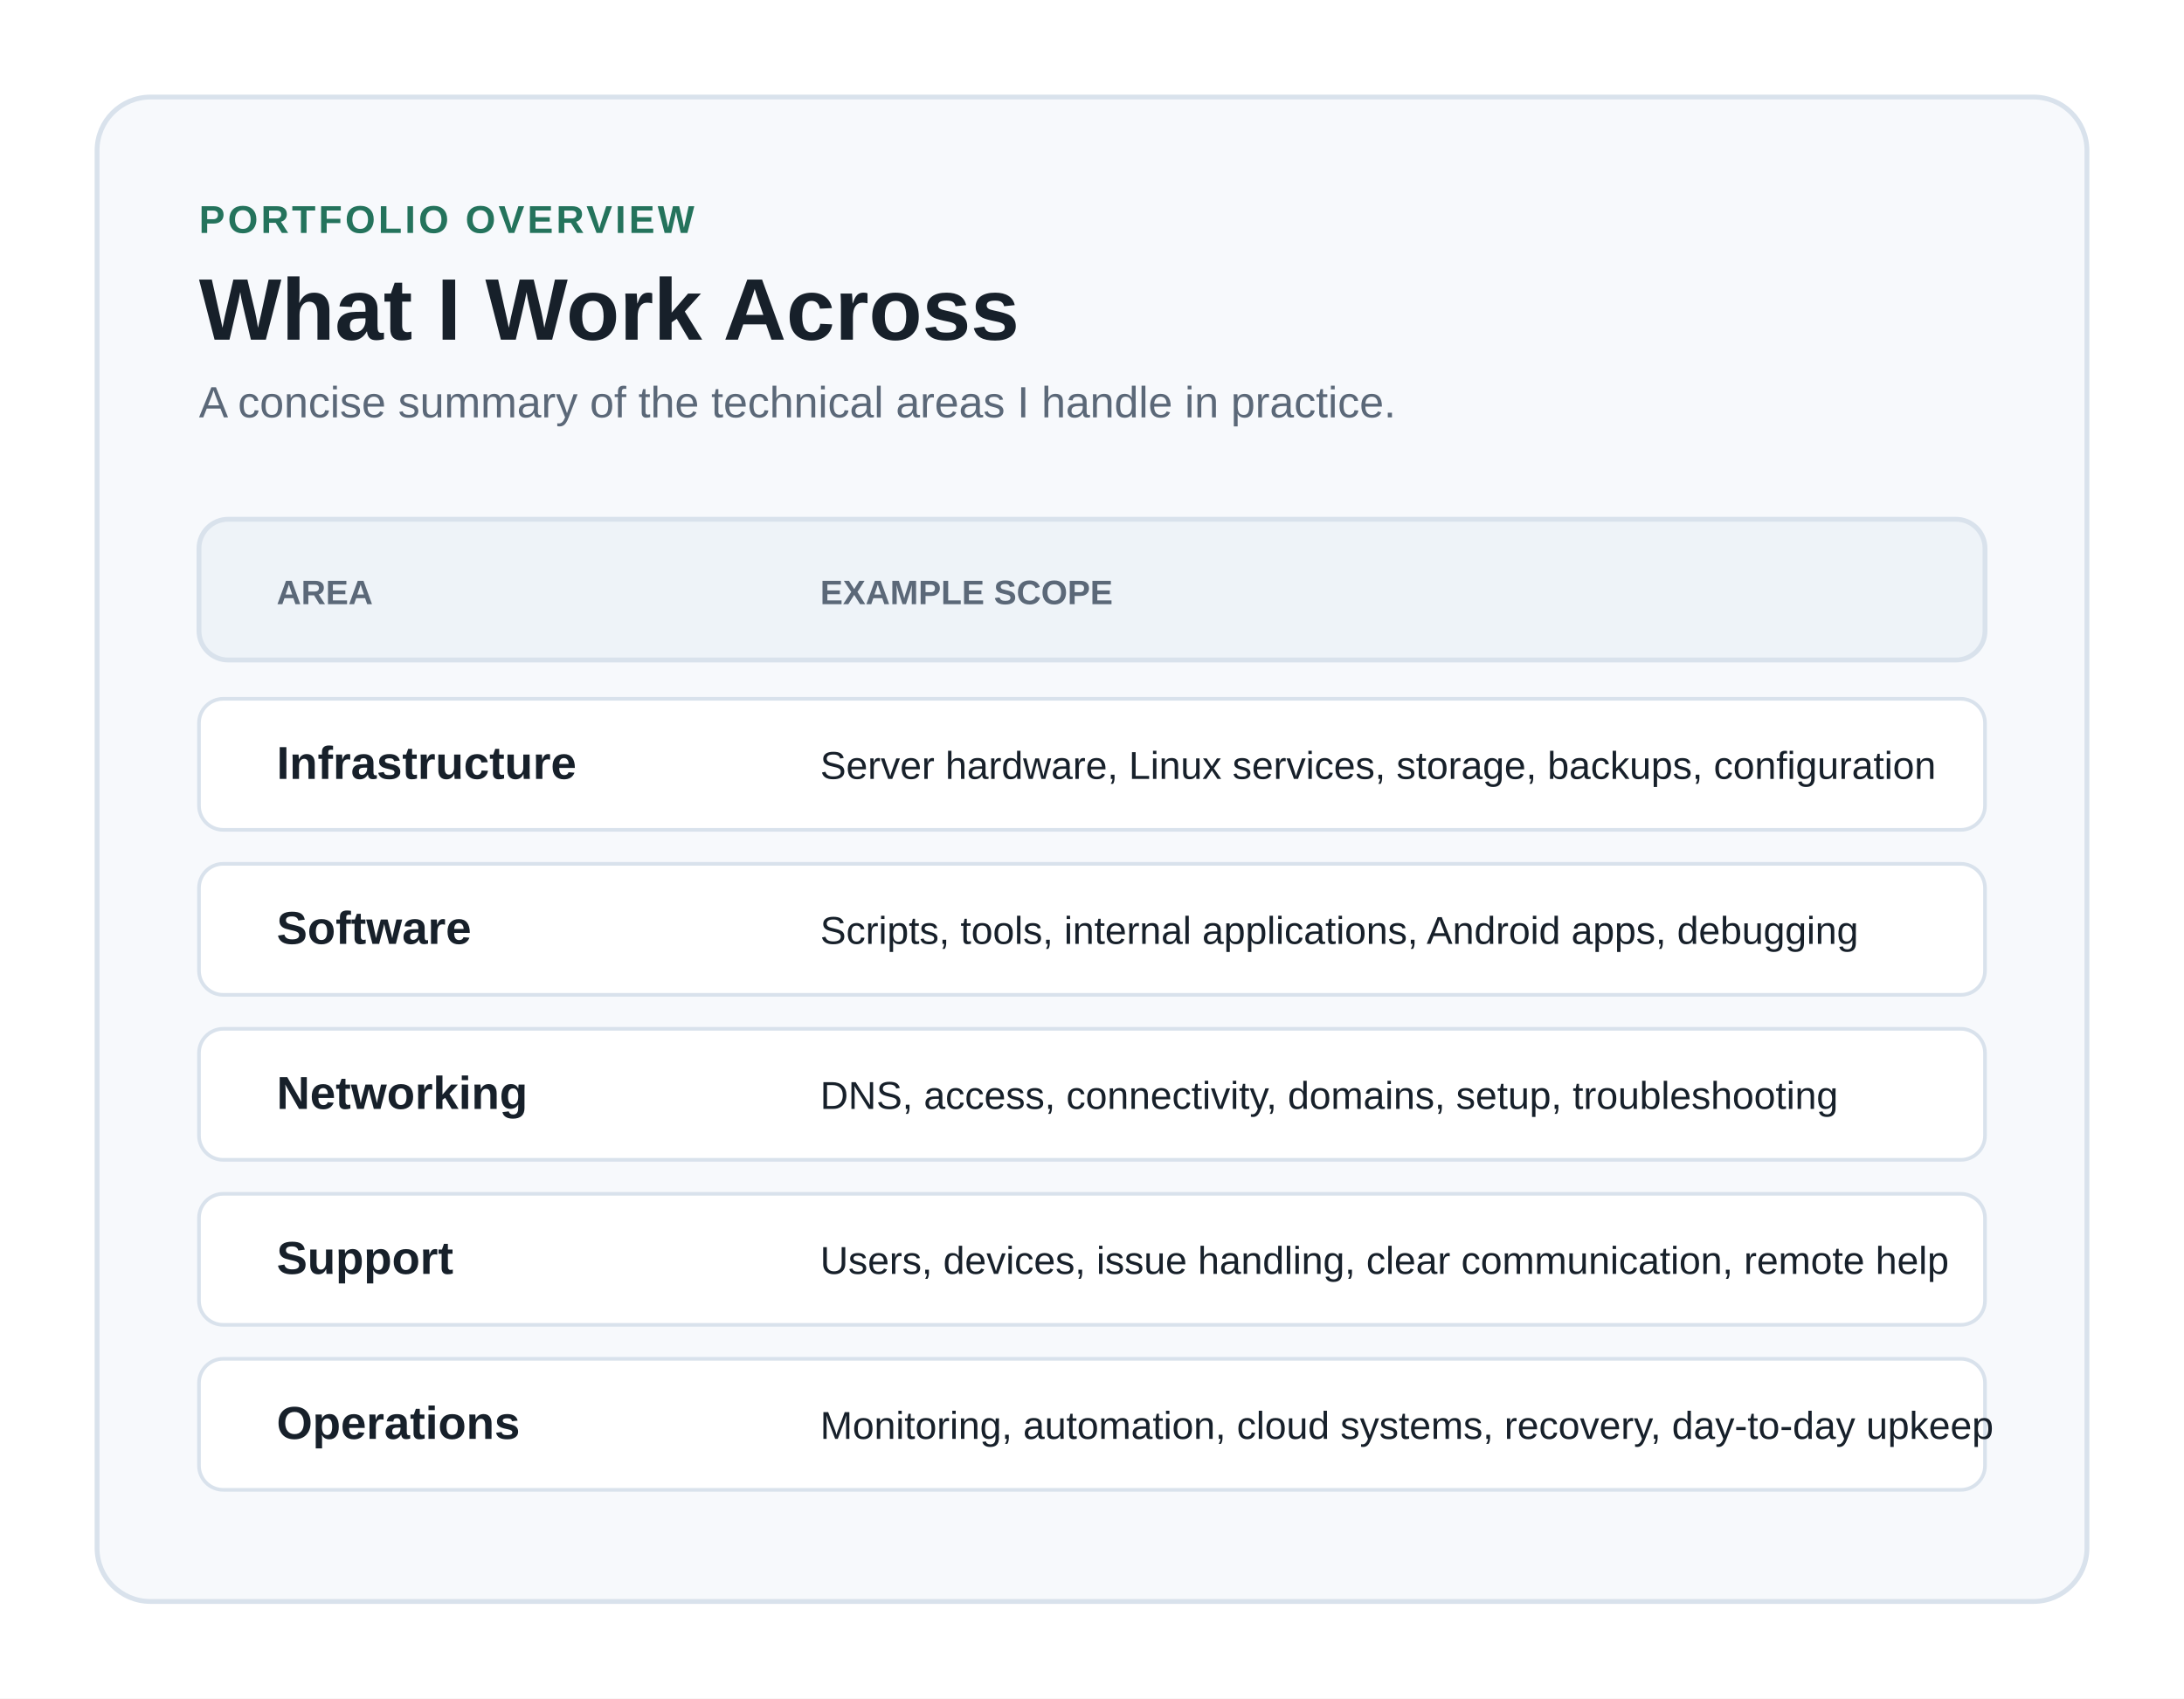
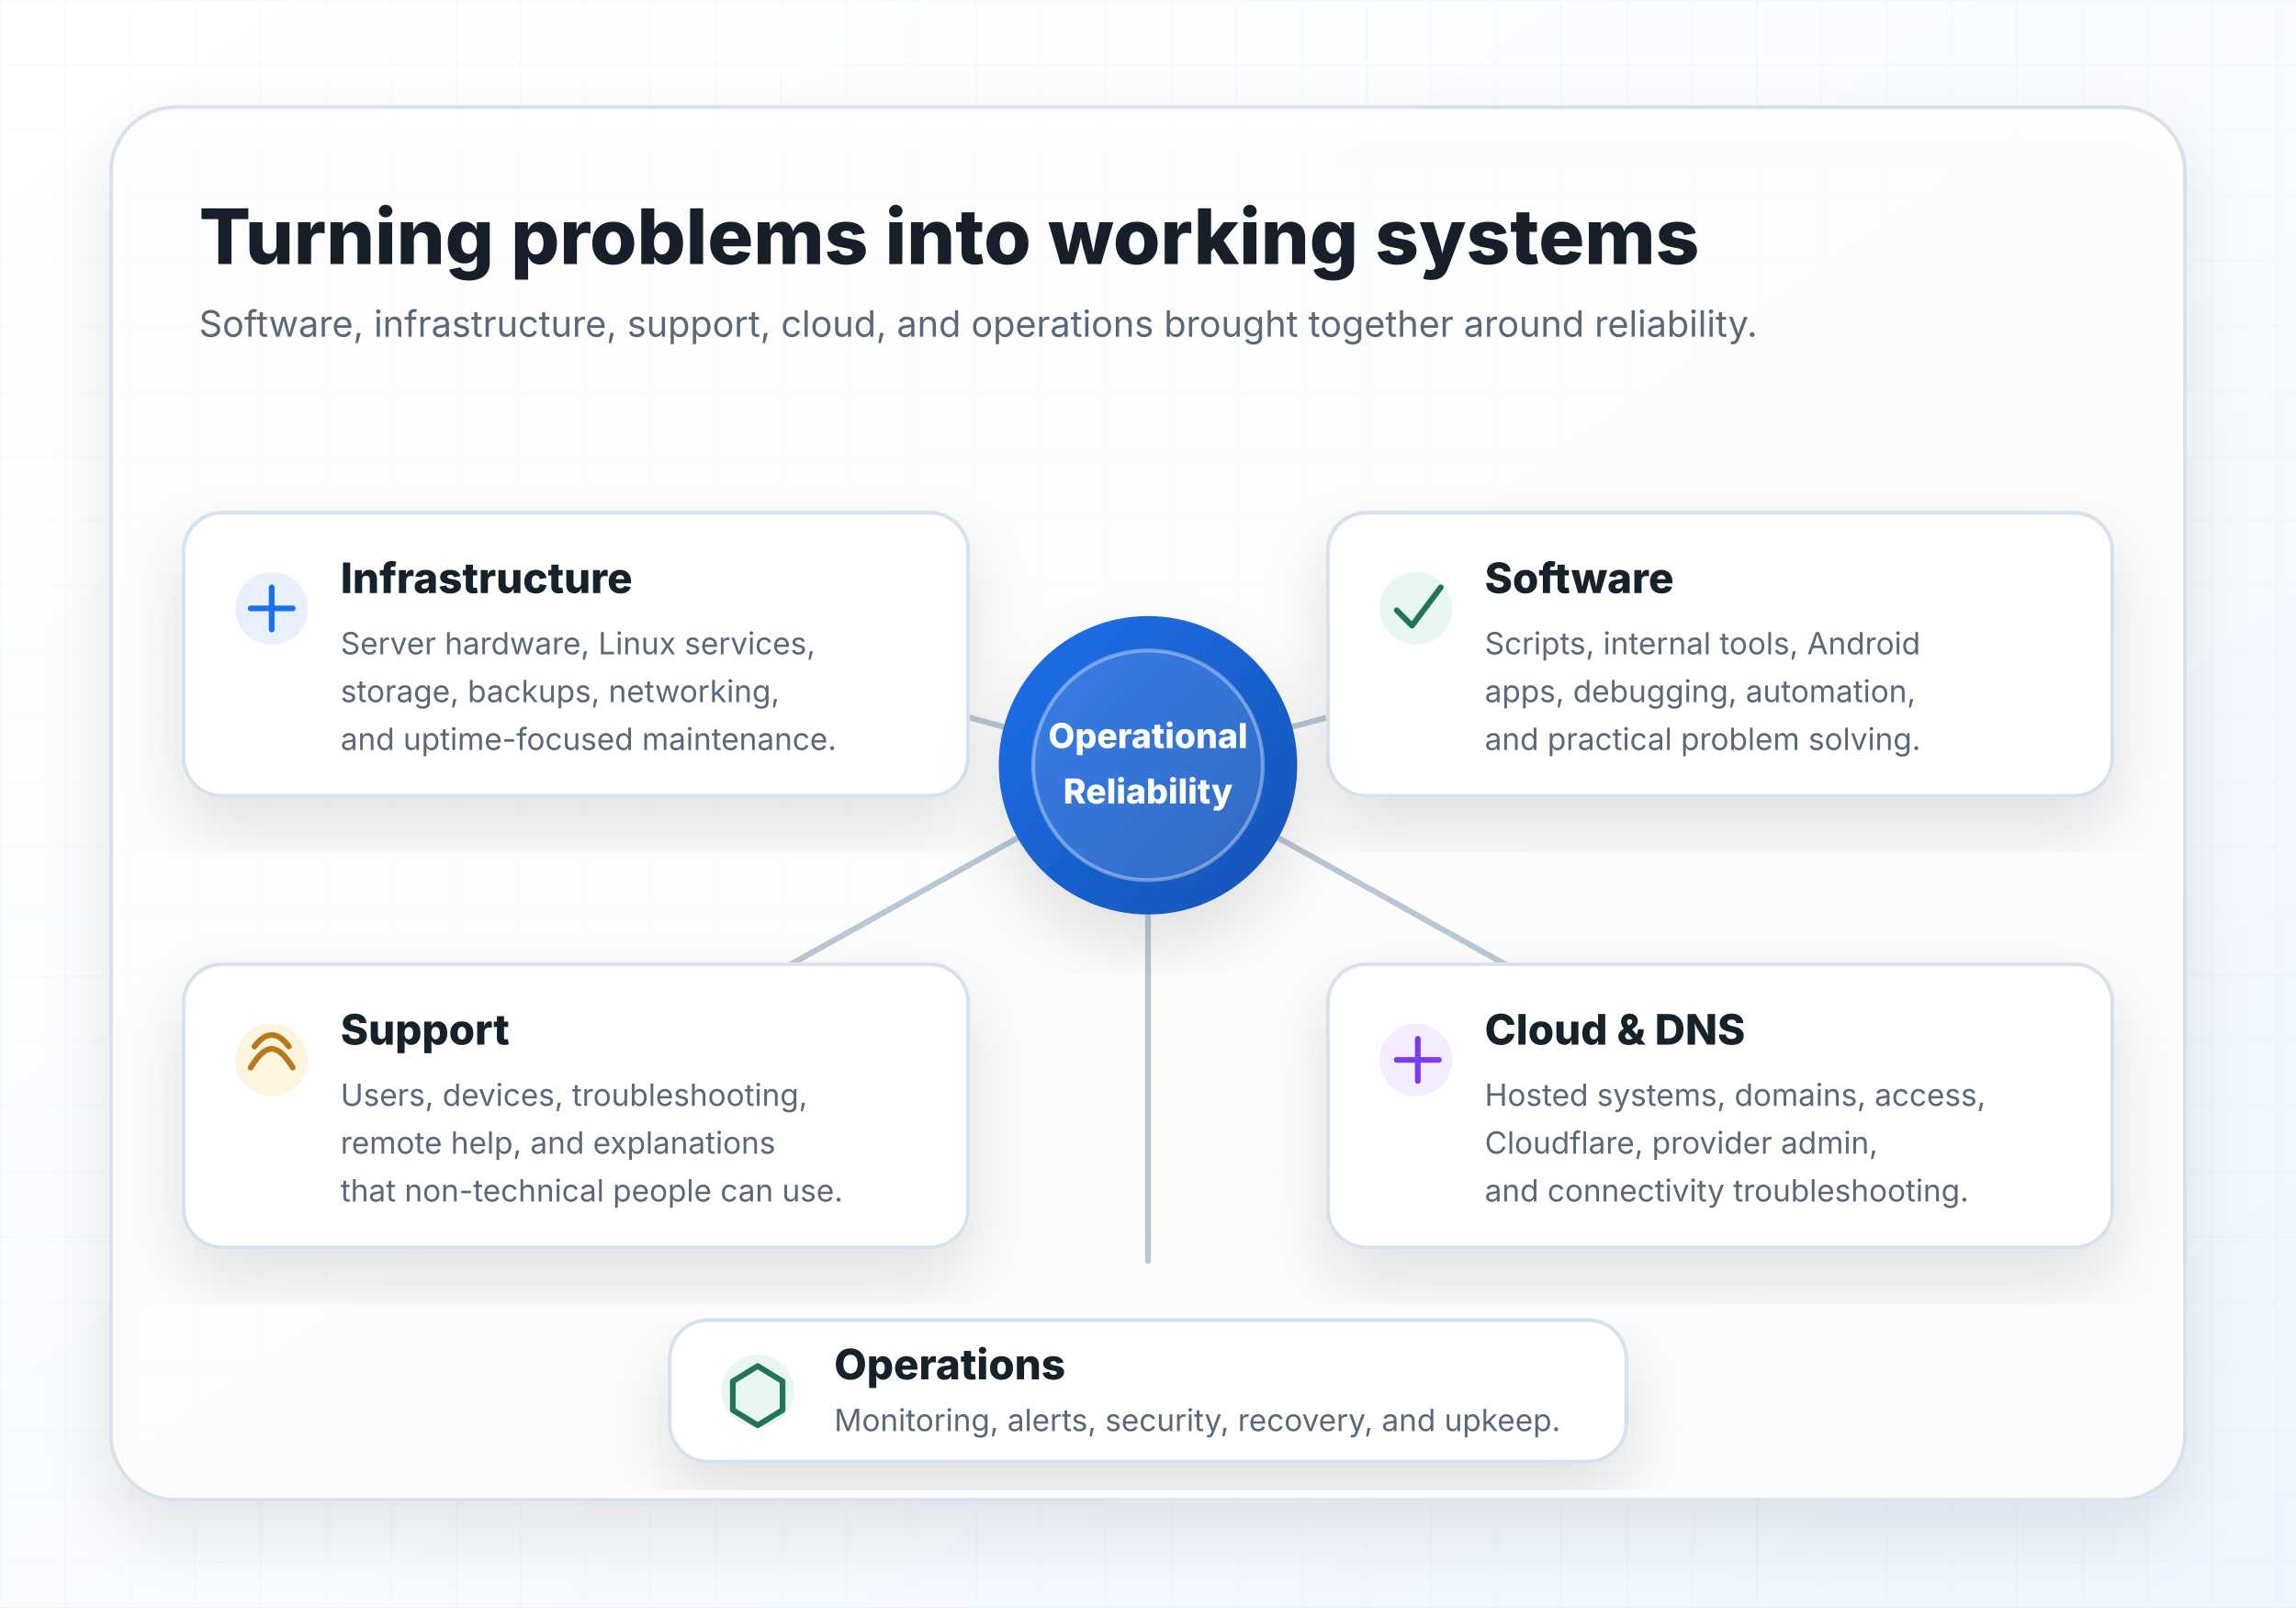
- <svg xmlns="http://www.w3.org/2000/svg" viewBox="0 0 900 700" role="img" aria-labelledby="title desc">
-   <rect width="900" height="700" fill="#ffffff" />
-   <rect x="40" y="40" width="820" height="620" rx="22" fill="#f7f9fc" stroke="#d9e2ec" stroke-width="2" />
-   <g font-family="Arial, sans-serif">
-     <text x="82" y="96" font-size="16" font-weight="700" fill="#24735c" letter-spacing="1.2">PORTFOLIO OVERVIEW</text>
-     <text x="82" y="140" font-size="36" font-weight="700" fill="#17202a">What I Work Across</text>
-     <text x="82" y="172" font-size="18" fill="#5b6878">A concise summary of the technical areas I handle in practice.</text>
-     <rect x="82" y="214" width="736" height="58" rx="12" fill="#eef3f8" stroke="#d9e2ec" stroke-width="2" />
-     <text x="114" y="249" font-size="14" font-weight="700" fill="#5b6878">AREA</text>
-     <text x="338" y="249" font-size="14" font-weight="700" fill="#5b6878">EXAMPLE SCOPE</text>
-     <g>
-       <rect x="82" y="288" width="736" height="54" rx="10" fill="#ffffff" stroke="#d9e2ec" stroke-width="1.5" />
-       <text x="114" y="321" font-size="19" font-weight="700" fill="#17202a">Infrastructure</text>
-       <text x="338" y="321" font-size="16" fill="#17202a">Server hardware, Linux services, storage, backups, configuration</text>
+ <svg xmlns="http://www.w3.org/2000/svg" viewBox="0 0 1200 840" role="img" aria-labelledby="title desc">
+   <defs>
+     <linearGradient id="bg" x1="0" y1="0" x2="1" y2="1">
+       <stop offset="0" stop-color="#ffffff" />
+       <stop offset="0.55" stop-color="#f8fbff" />
+       <stop offset="1" stop-color="#eef6ff" />
+     </linearGradient>
+     <linearGradient id="blue" x1="0" y1="0" x2="1" y2="1">
+       <stop offset="0" stop-color="#1f6feb" />
+       <stop offset="1" stop-color="#1454b5" />
+     </linearGradient>
+     <filter id="softShadow" x="-20%" y="-20%" width="140%" height="140%">
+       <feDropShadow dx="0" dy="16" stdDeviation="16" flood-color="#17202a" flood-opacity="0.11" />
+     </filter>
+     <pattern id="grid" width="34" height="34" patternUnits="userSpaceOnUse">
+       <path d="M34 0H0V34" fill="none" stroke="#17202a" stroke-opacity="0.035" stroke-width="1" />
+     </pattern>
+   </defs>
+   <rect width="1200" height="840" fill="url(#bg)" />
+   <rect width="1200" height="840" fill="url(#grid)" opacity="0.75" />
+   <g font-family="Inter, Arial, sans-serif">
+     <rect x="58" y="56" width="1084" height="728" rx="34" fill="#ffffff" fill-opacity="0.82" stroke="#d9e2ec" stroke-width="2" filter="url(#softShadow)" />
+     <text x="104" y="138" font-size="40" font-weight="800" fill="#17202a">Turning problems into working systems</text>
+     <text x="104" y="176" font-size="19" fill="#5b6878">Software, infrastructure, support, cloud, and operations brought together around reliability.</text>
+     <g stroke="#9fb1c5" stroke-width="3" stroke-linecap="round" opacity="0.72">
+       <path d="M600 400 L338 330" />
+       <path d="M600 400 L862 330" />
+       <path d="M600 400 L338 546" />
+       <path d="M600 400 L862 546" />
+       <path d="M600 400 L600 659" />
    </g>
-     <g>
-       <rect x="82" y="356" width="736" height="54" rx="10" fill="#ffffff" stroke="#d9e2ec" stroke-width="1.5" />
-       <text x="114" y="389" font-size="19" font-weight="700" fill="#17202a">Software</text>
-       <text x="338" y="389" font-size="16" fill="#17202a">Scripts, tools, internal applications, Android apps, debugging</text>
+     <g filter="url(#softShadow)">
+       <rect x="96" y="268" width="410" height="148" rx="20" fill="#ffffff" stroke="#d9e2ec" stroke-width="2" />
+       <circle cx="142" cy="318" r="19" fill="#e8f0fe" />
+       <path d="M131 318h22M142 307v22" stroke="#1f6feb" stroke-width="3" stroke-linecap="round" />
+       <text x="178" y="310" font-size="22" font-weight="800" fill="#17202a">Infrastructure</text>
+       <text x="178" y="342" font-size="16" fill="#5b6878">Server hardware, Linux services,</text>
+       <text x="178" y="367" font-size="16" fill="#5b6878">storage, backups, networking,</text>
+       <text x="178" y="392" font-size="16" fill="#5b6878">and uptime-focused maintenance.</text>
    </g>
-     <g>
-       <rect x="82" y="424" width="736" height="54" rx="10" fill="#ffffff" stroke="#d9e2ec" stroke-width="1.5" />
-       <text x="114" y="457" font-size="19" font-weight="700" fill="#17202a">Networking</text>
-       <text x="338" y="457" font-size="16" fill="#17202a">DNS, access, connectivity, domains, setup, troubleshooting</text>
+     <g filter="url(#softShadow)">
+       <rect x="694" y="268" width="410" height="148" rx="20" fill="#ffffff" stroke="#d9e2ec" stroke-width="2" />
+       <circle cx="740" cy="318" r="19" fill="#e9f7f2" />
+       <path d="M730 319l8 8 15-20" fill="none" stroke="#24735c" stroke-width="3" stroke-linecap="round" stroke-linejoin="round" />
+       <text x="776" y="310" font-size="22" font-weight="800" fill="#17202a">Software</text>
+       <text x="776" y="342" font-size="16" fill="#5b6878">Scripts, internal tools, Android</text>
+       <text x="776" y="367" font-size="16" fill="#5b6878">apps, debugging, automation,</text>
+       <text x="776" y="392" font-size="16" fill="#5b6878">and practical problem solving.</text>
    </g>
-     <g>
-       <rect x="82" y="492" width="736" height="54" rx="10" fill="#ffffff" stroke="#d9e2ec" stroke-width="1.5" />
-       <text x="114" y="525" font-size="19" font-weight="700" fill="#17202a">Support</text>
-       <text x="338" y="525" font-size="16" fill="#17202a">Users, devices, issue handling, clear communication, remote help</text>
+     <g filter="url(#softShadow)">
+       <rect x="96" y="504" width="410" height="148" rx="20" fill="#ffffff" stroke="#d9e2ec" stroke-width="2" />
+       <circle cx="142" cy="554" r="19" fill="#fff5df" />
+       <path d="M131 558c8-13 14-13 22 0M133 547c6-8 12-8 18 0" fill="none" stroke="#b7791f" stroke-width="3" stroke-linecap="round" />
+       <text x="178" y="546" font-size="22" font-weight="800" fill="#17202a">Support</text>
+       <text x="178" y="578" font-size="16" fill="#5b6878">Users, devices, troubleshooting,</text>
+       <text x="178" y="603" font-size="16" fill="#5b6878">remote help, and explanations</text>
+       <text x="178" y="628" font-size="16" fill="#5b6878">that non-technical people can use.</text>
    </g>
-     <g>
-       <rect x="82" y="560" width="736" height="54" rx="10" fill="#ffffff" stroke="#d9e2ec" stroke-width="1.5" />
-       <text x="114" y="593" font-size="19" font-weight="700" fill="#17202a">Operations</text>
-       <text x="338" y="593" font-size="16" fill="#17202a">Monitoring, automation, cloud systems, recovery, day-to-day upkeep</text>
+     <g filter="url(#softShadow)">
+       <rect x="694" y="504" width="410" height="148" rx="20" fill="#ffffff" stroke="#d9e2ec" stroke-width="2" />
+       <circle cx="740" cy="554" r="19" fill="#f4edff" />
+       <path d="M730 554h22M741 543v22" stroke="#7c3aed" stroke-width="3" stroke-linecap="round" />
+       <text x="776" y="546" font-size="22" font-weight="800" fill="#17202a">Cloud &amp; DNS</text>
+       <text x="776" y="578" font-size="16" fill="#5b6878">Hosted systems, domains, access,</text>
+       <text x="776" y="603" font-size="16" fill="#5b6878">Cloudflare, provider admin,</text>
+       <text x="776" y="628" font-size="16" fill="#5b6878">and connectivity troubleshooting.</text>
+     </g>
+     <g filter="url(#softShadow)">
+       <circle cx="600" cy="400" r="78" fill="url(#blue)" />
+       <circle cx="600" cy="400" r="60" fill="#ffffff" fill-opacity="0.12" stroke="#ffffff" stroke-opacity="0.36" stroke-width="2" />
+       <text x="600" y="391" text-anchor="middle" font-size="18" font-weight="800" fill="#ffffff">Operational</text>
+       <text x="600" y="420" text-anchor="middle" font-size="18" font-weight="800" fill="#ffffff">Reliability</text>
+     </g>
+     <g filter="url(#softShadow)">
+       <rect x="350" y="690" width="500" height="74" rx="20" fill="#ffffff" stroke="#d9e2ec" stroke-width="2" />
+       <circle cx="396" cy="727" r="19" fill="#e9f7f2" />
+       <path d="M396 714l13 8v15l-13 8-13-8v-15z" fill="none" stroke="#24735c" stroke-width="3" stroke-linejoin="round" />
+       <text x="436" y="721" font-size="22" font-weight="800" fill="#17202a">Operations</text>
+       <text x="436" y="748" font-size="16" fill="#5b6878">Monitoring, alerts, security, recovery, and upkeep.</text>
    </g>
  </g>
</svg>
